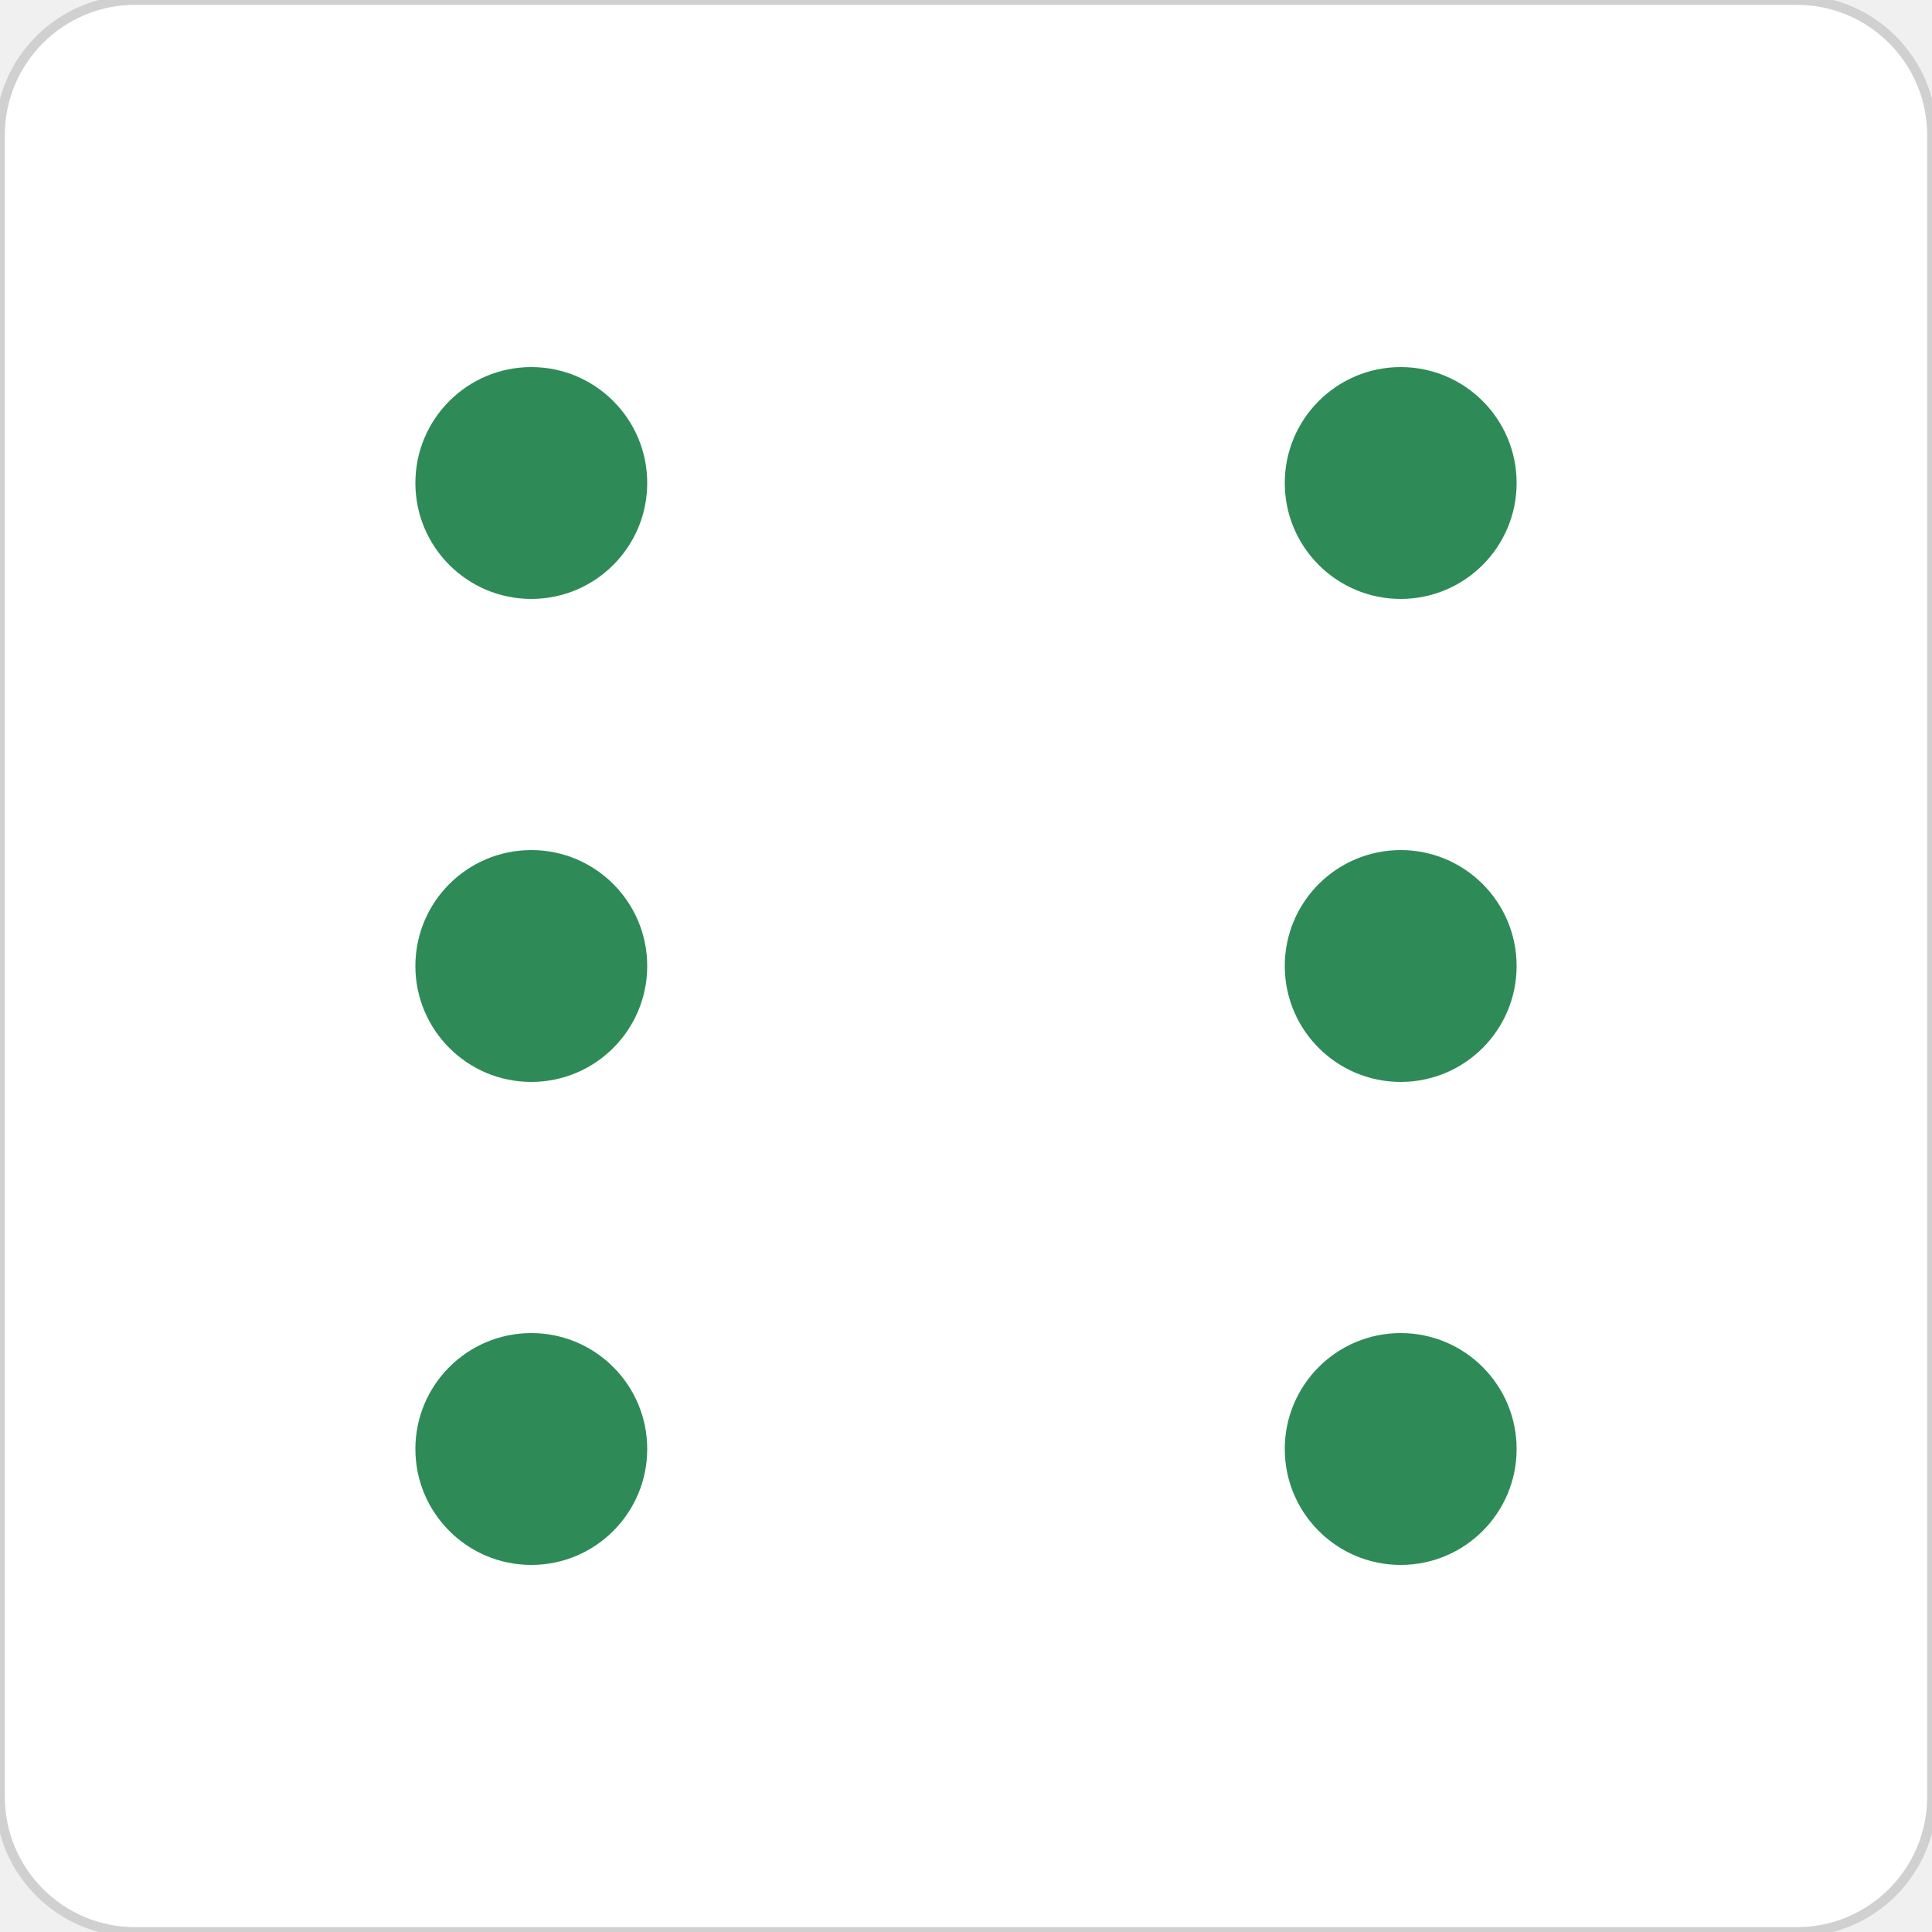
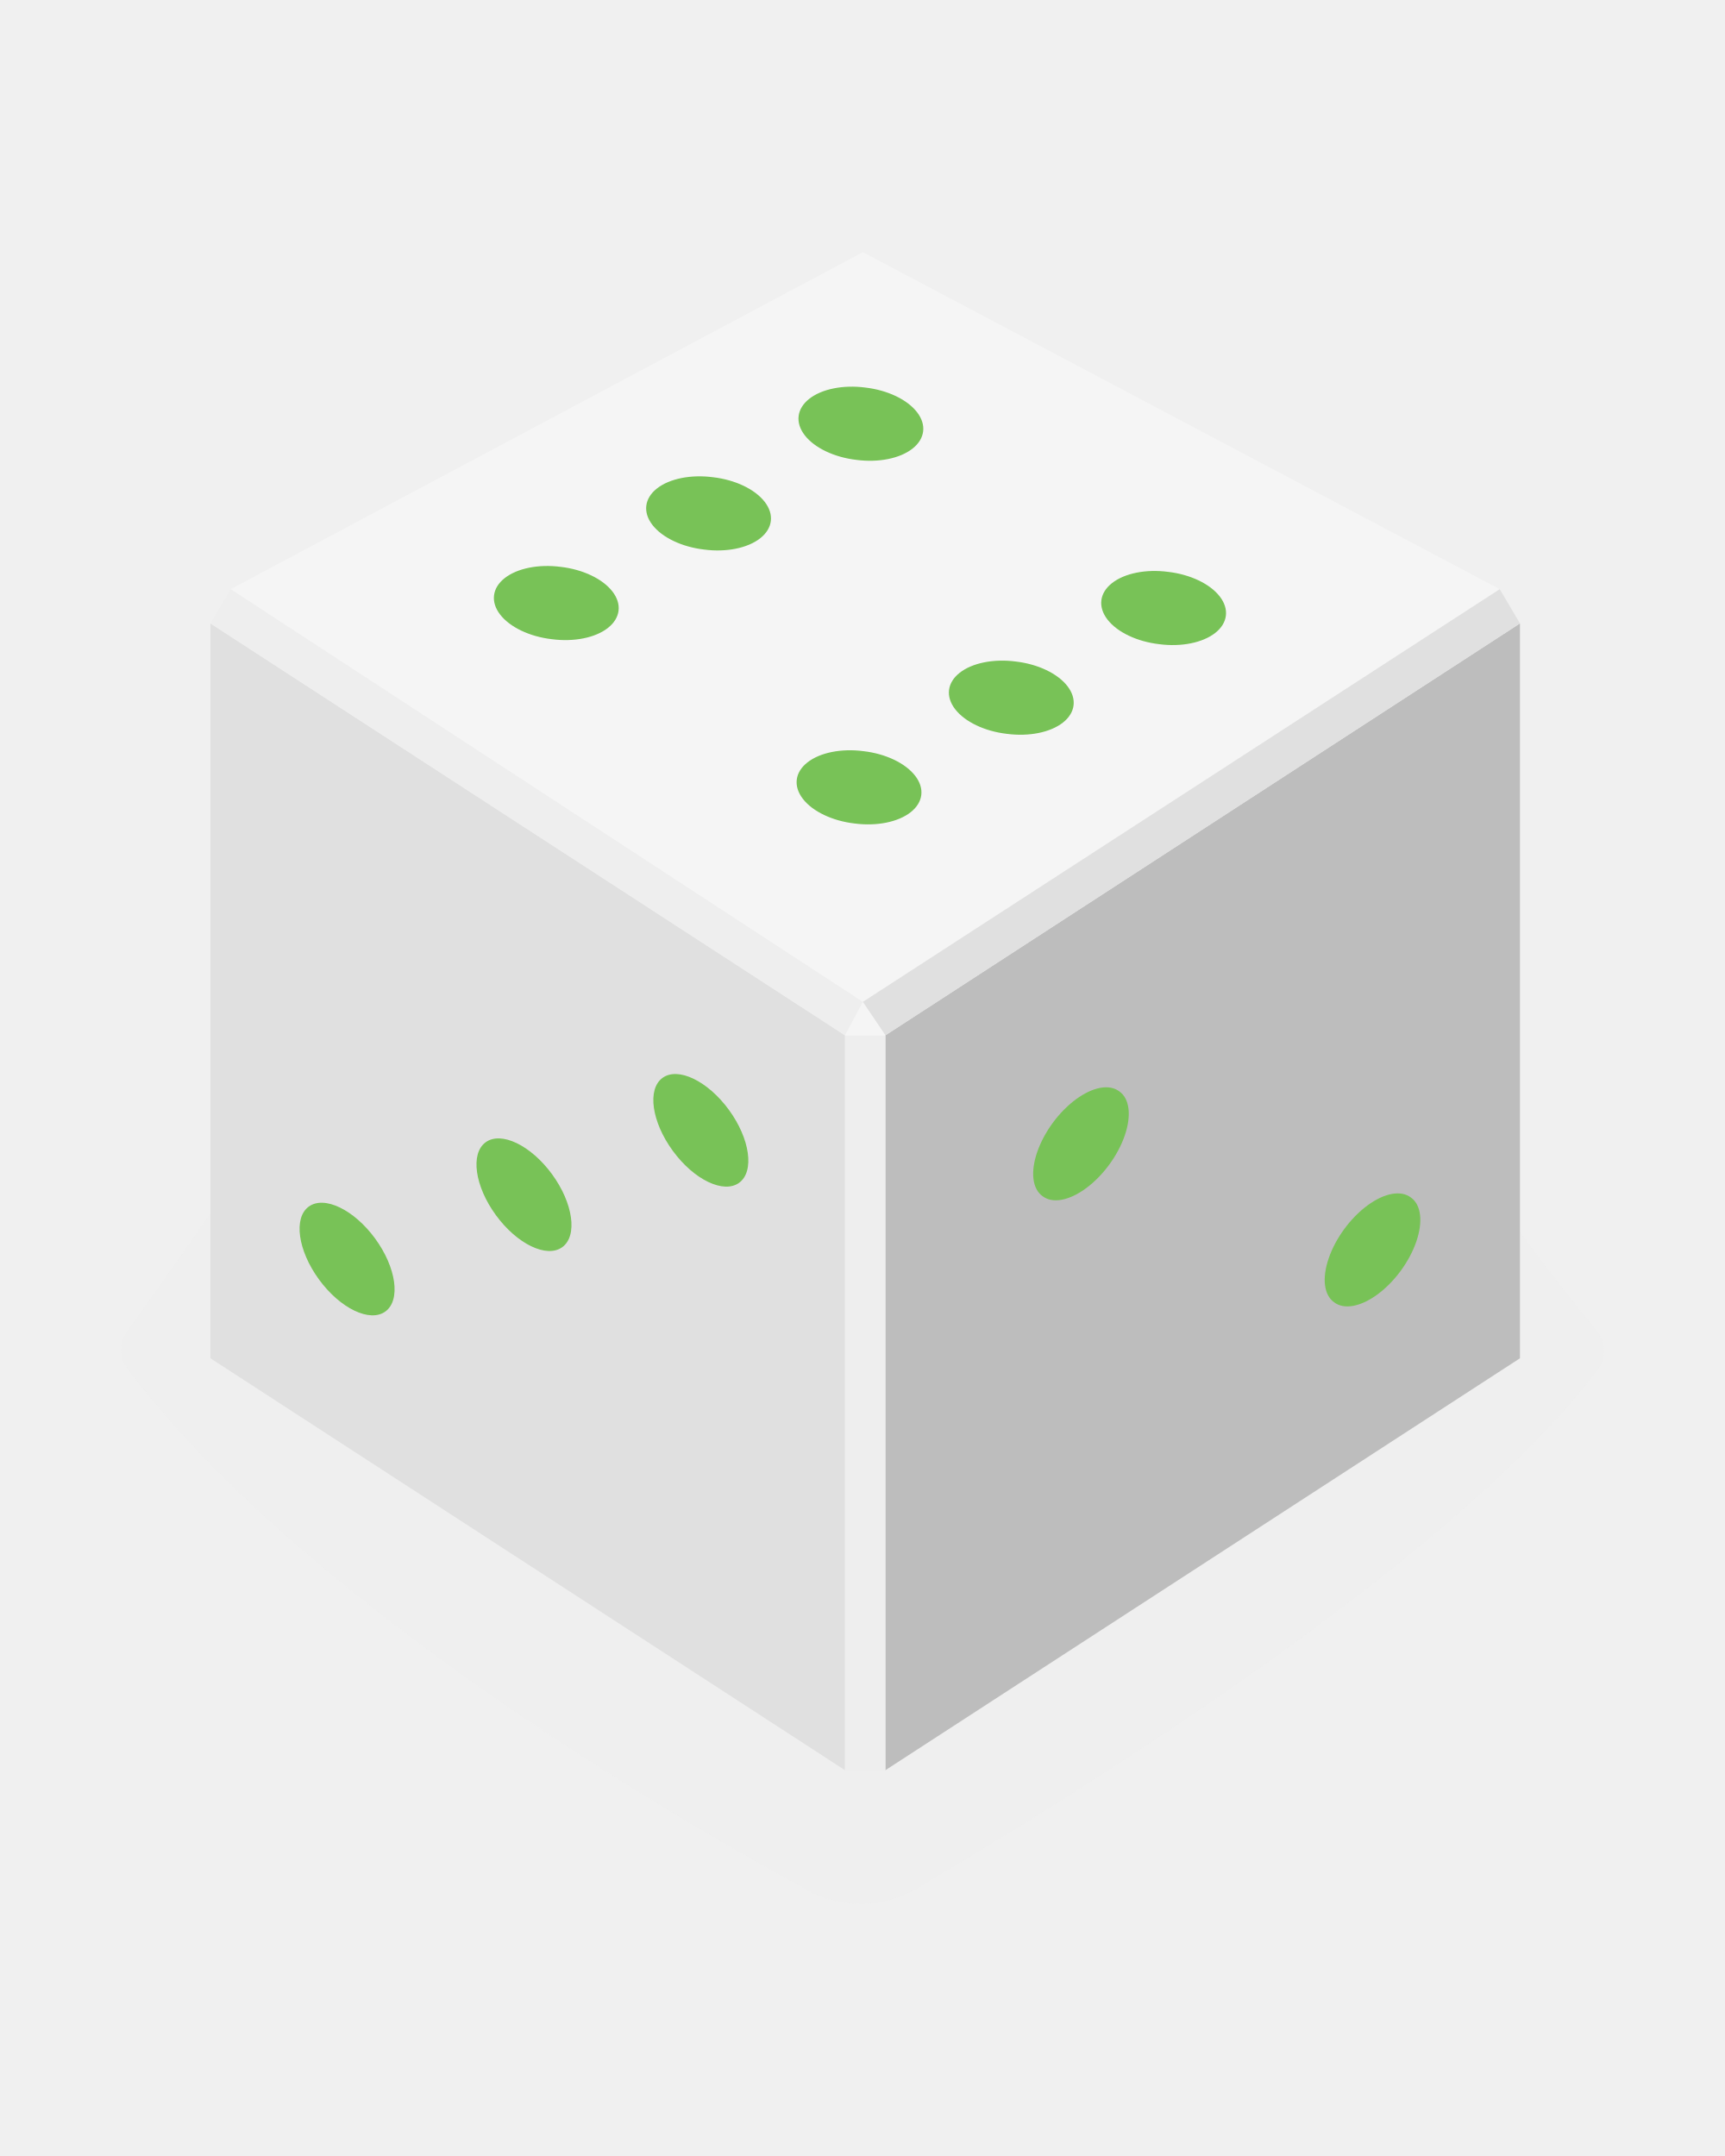
- <svg xmlns="http://www.w3.org/2000/svg" width="200" height="200" viewBox="0 0 200 200">
-   <rect rx="14" ry="14" width="200" height="200" fill="#ffffff" stroke="#d0d0d0" />
-   <circle cx="55" cy="50" r="12" fill="#2e8b57" />
-   <circle cx="145" cy="50" r="12" fill="#2e8b57" />
-   <circle cx="55" cy="100" r="12" fill="#2e8b57" />
-   <circle cx="145" cy="100" r="12" fill="#2e8b57" />
-   <circle cx="55" cy="150" r="12" fill="#2e8b57" />
-   <circle cx="145" cy="150" r="12" fill="#2e8b57" />
+ <svg xmlns="http://www.w3.org/2000/svg" width="200" height="250" viewBox="0 0 800 1000">
+   <path d="M740.8,635.42c-68.27,90.47 -249.77,201.76 -316,240.63a50.7,50.7 0,0 1,-49.93 0.81c-64.19,-35 -234.09,-133.88 -315.65,-242a14.69,14.69 0,0 1,-0.12 -17.49c77.58,-106.29 159.67,-258.89 341.06,-258.89 182,0 242.19,139.08 340.27,258.88A14.62,14.62 0,0 1,740.8 635.42Z" fill="#eeeeee" fill-opacity="0.5" stroke-opacity="0.5" />
+   <path d="M704.9,630l-294.29,191.06l0,-340.85l294.29,-191.06l0,340.85z" fill="#bdbdbd" />
+   <path d="M97.59,630l294.29,191.06l0,-340.85l-294.29,-191.06l0,340.85z" fill="#e0e0e0" />
+   <path d="M400.14,464.73l-293.19,-191.45l293.19,-156.31l295.39,156.31l-295.39,191.45z" fill="#f5f5f5" />
+   <path d="M106.95,273.28l-9.36,15.87l294.29,191.06l8.26,-15.48l-293.19,-191.45z" fill="#eeeeee" />
+   <path d="M695.53,273.28l9.37,15.87l-294.29,191.06l-10.47,-15.48l295.39,-191.45z" fill="#e0e0e0" />
+   <path d="M391.88,480.21h18.73v340.85h-18.73z" fill="#eeeeee" />
+   <path d="M400.14,464.73l-8.26,15.48l18.73,0l-10.47,-15.48z" fill="#f5f5f5" />
+   <path d="M326.53,254.89a16.9,28.71 97.07,1 0,4.16 -33.54a16.9,28.71 97.07,1 0,-4.16 33.54z" fill="#78c257" />
+   <path d="M537.57,298.78a16.9,28.71 97.07,1 0,4.16 -33.54a16.9,28.71 97.07,1 0,-4.16 33.54z" fill="#78c257" />
+   <path d="M397.17,213.3a16.9,28.71 97.07,1 0,4.16 -33.54a16.9,28.71 97.07,1 0,-4.16 33.54z" fill="#78c257" />
+   <path d="M396.31,381.95a16.9,28.71 97.07,1 0,4.16 -33.54a16.9,28.71 97.07,1 0,-4.16 33.54z" fill="#78c257" />
+   <path d="M255.91,296.47a16.9,28.71 97.07,1 0,4.16 -33.54a16.9,28.71 97.07,1 0,-4.16 33.54z" fill="#78c257" />
+   <path d="M466.93,340.37a16.9,28.71 97.07,1 0,4.16 -33.54a16.9,28.71 97.07,1 0,-4.16 33.54z" fill="#78c257" />
+   <path d="M230,563.64a30.12,16.11 53.82,1 0,26.01 -19.02a30.12,16.11 53.82,1 0,-26.01 19.02z" fill="#78c257" />
+   <path d="M312.02,533.78a30.12,16.11 53.82,1 0,26.01 -19.02a30.12,16.11 53.82,1 0,-26.01 19.02z" fill="#78c257" />
+   <path d="M147.96,593.48a30.12,16.11 53.82,1 0,26.01 -19.02a30.12,16.11 53.82,1 0,-26.01 19.02z" fill="#78c257" />
+   <path d="M483.54,554.83a30.12,16.11 126.18,1 0,35.56 -48.62a30.12,16.11 126.18,1 0,-35.56 48.62z" fill="#78c257" />
+   <path d="M618.75,604.04a30.12,16.11 126.18,1 0,35.56 -48.62a30.12,16.11 126.18,1 0,-35.56 48.62z" fill="#78c257" />
</svg>
